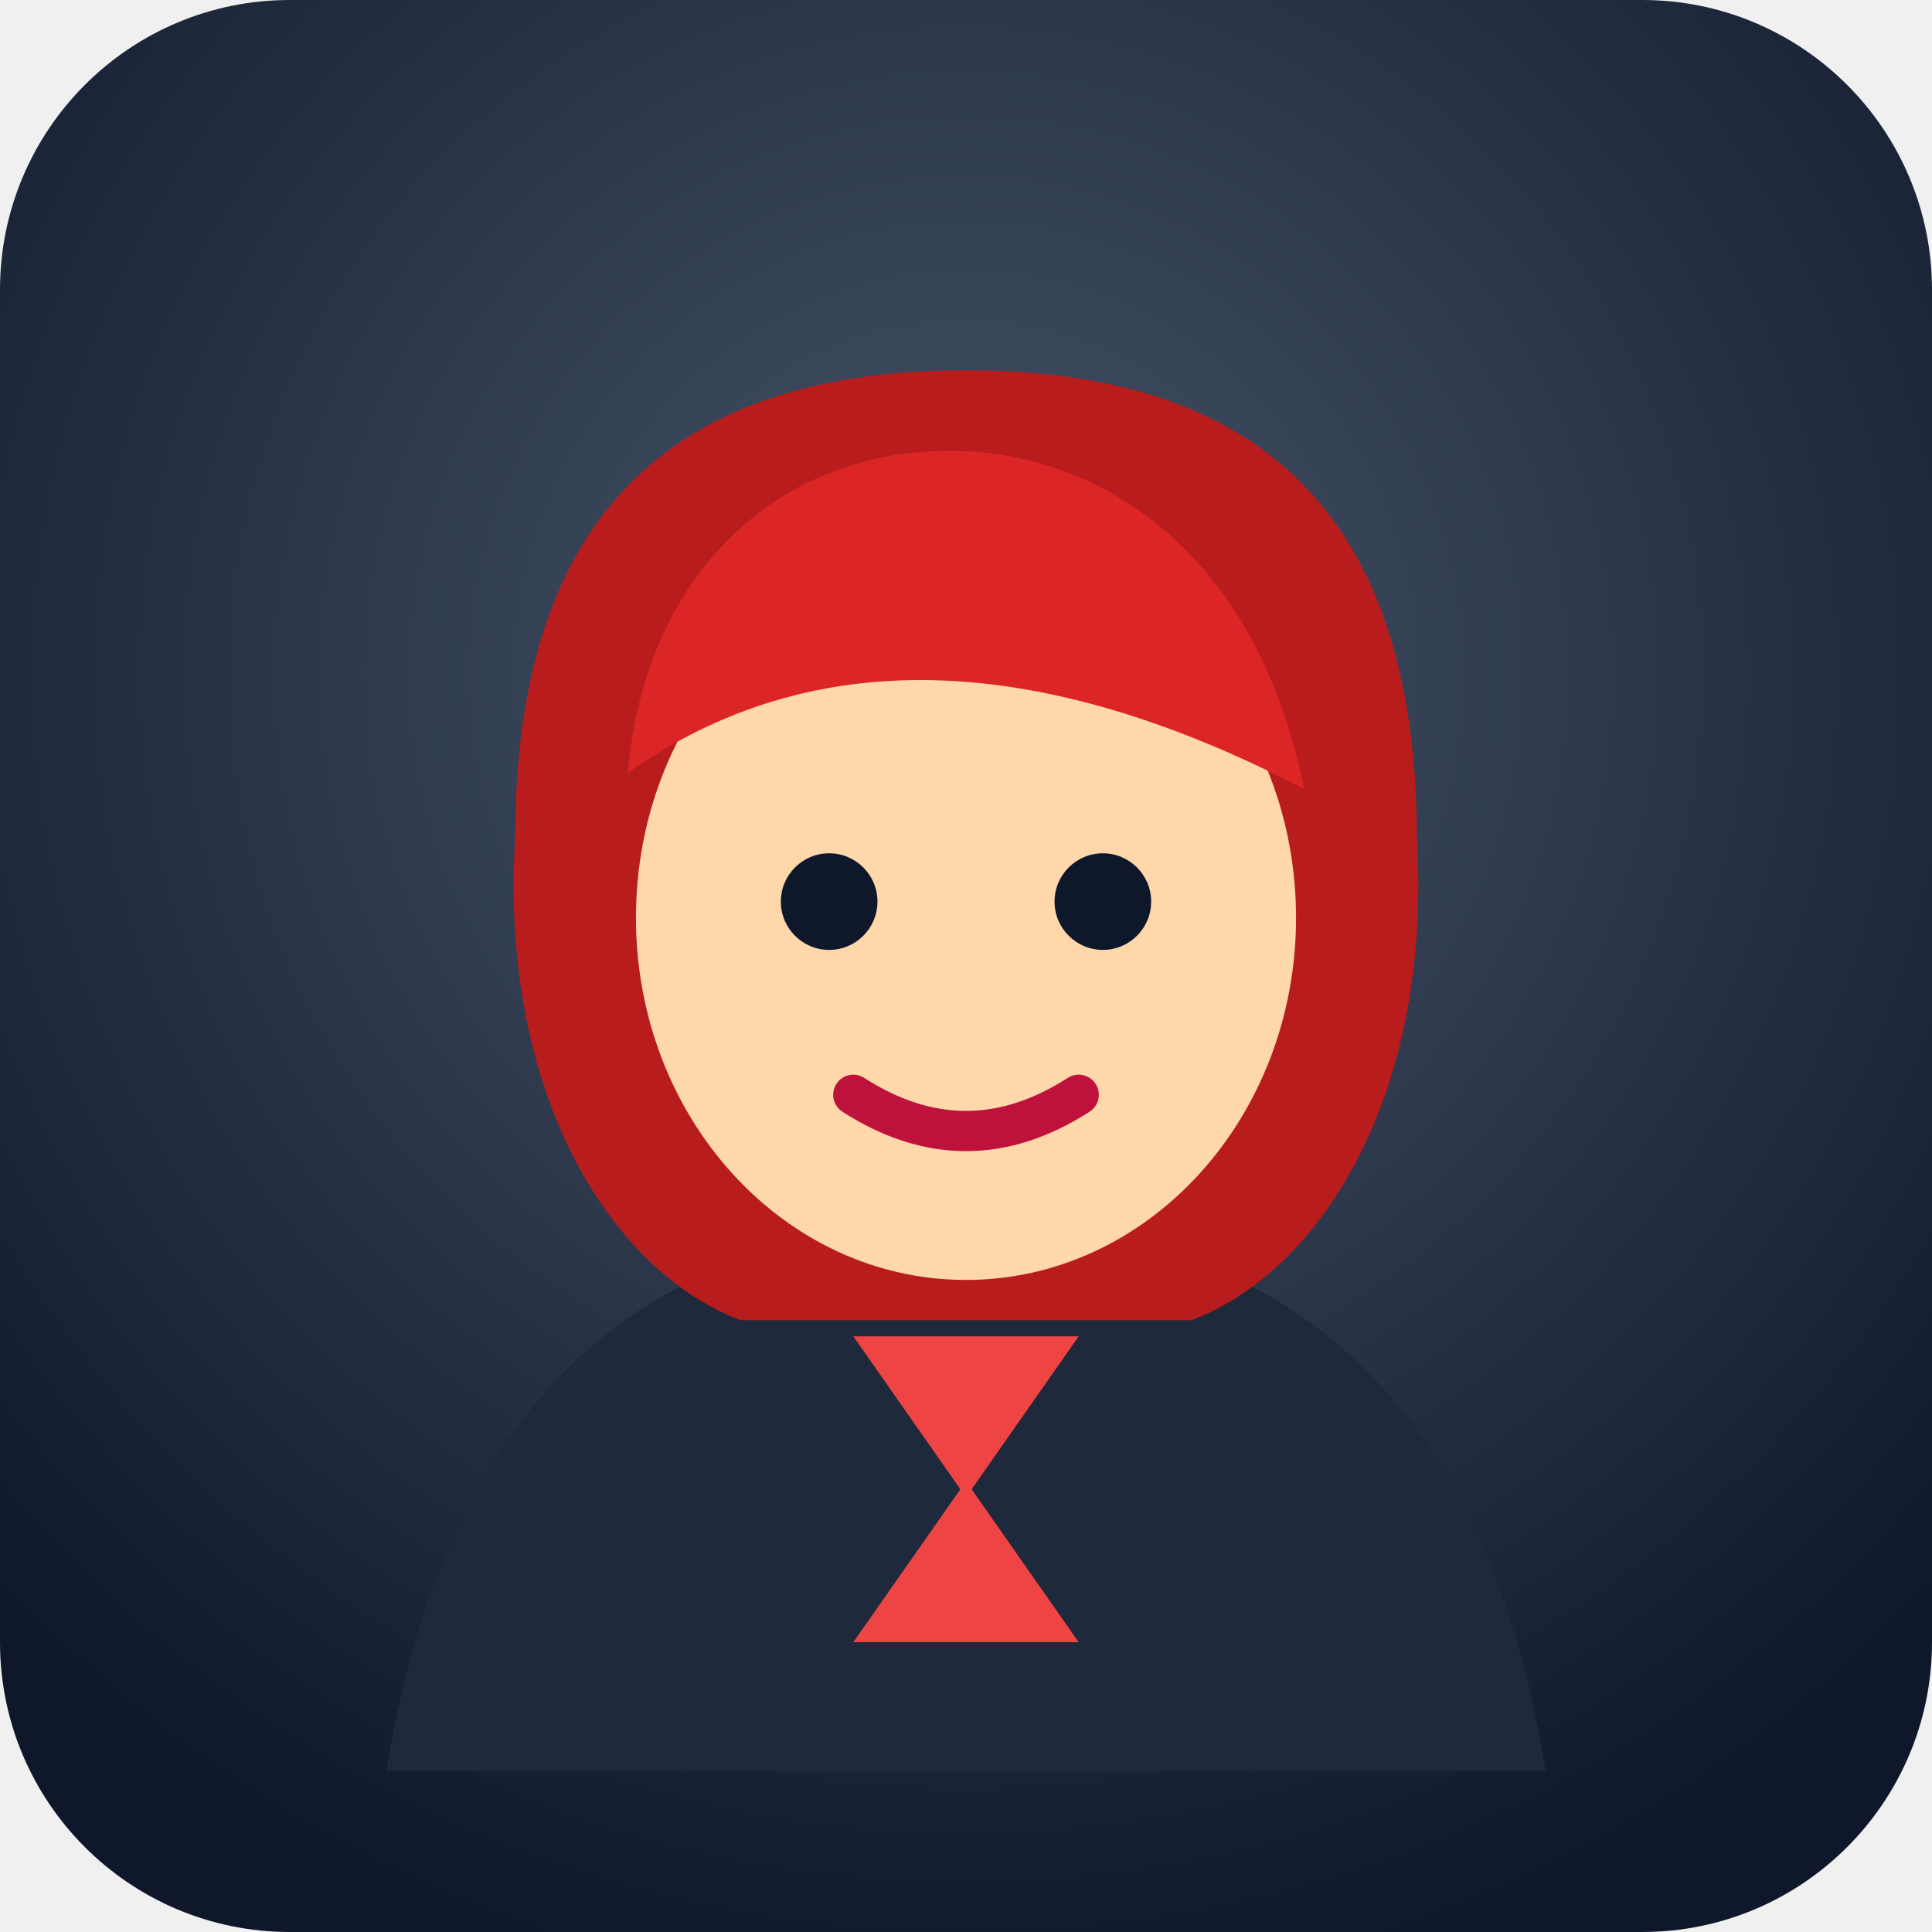
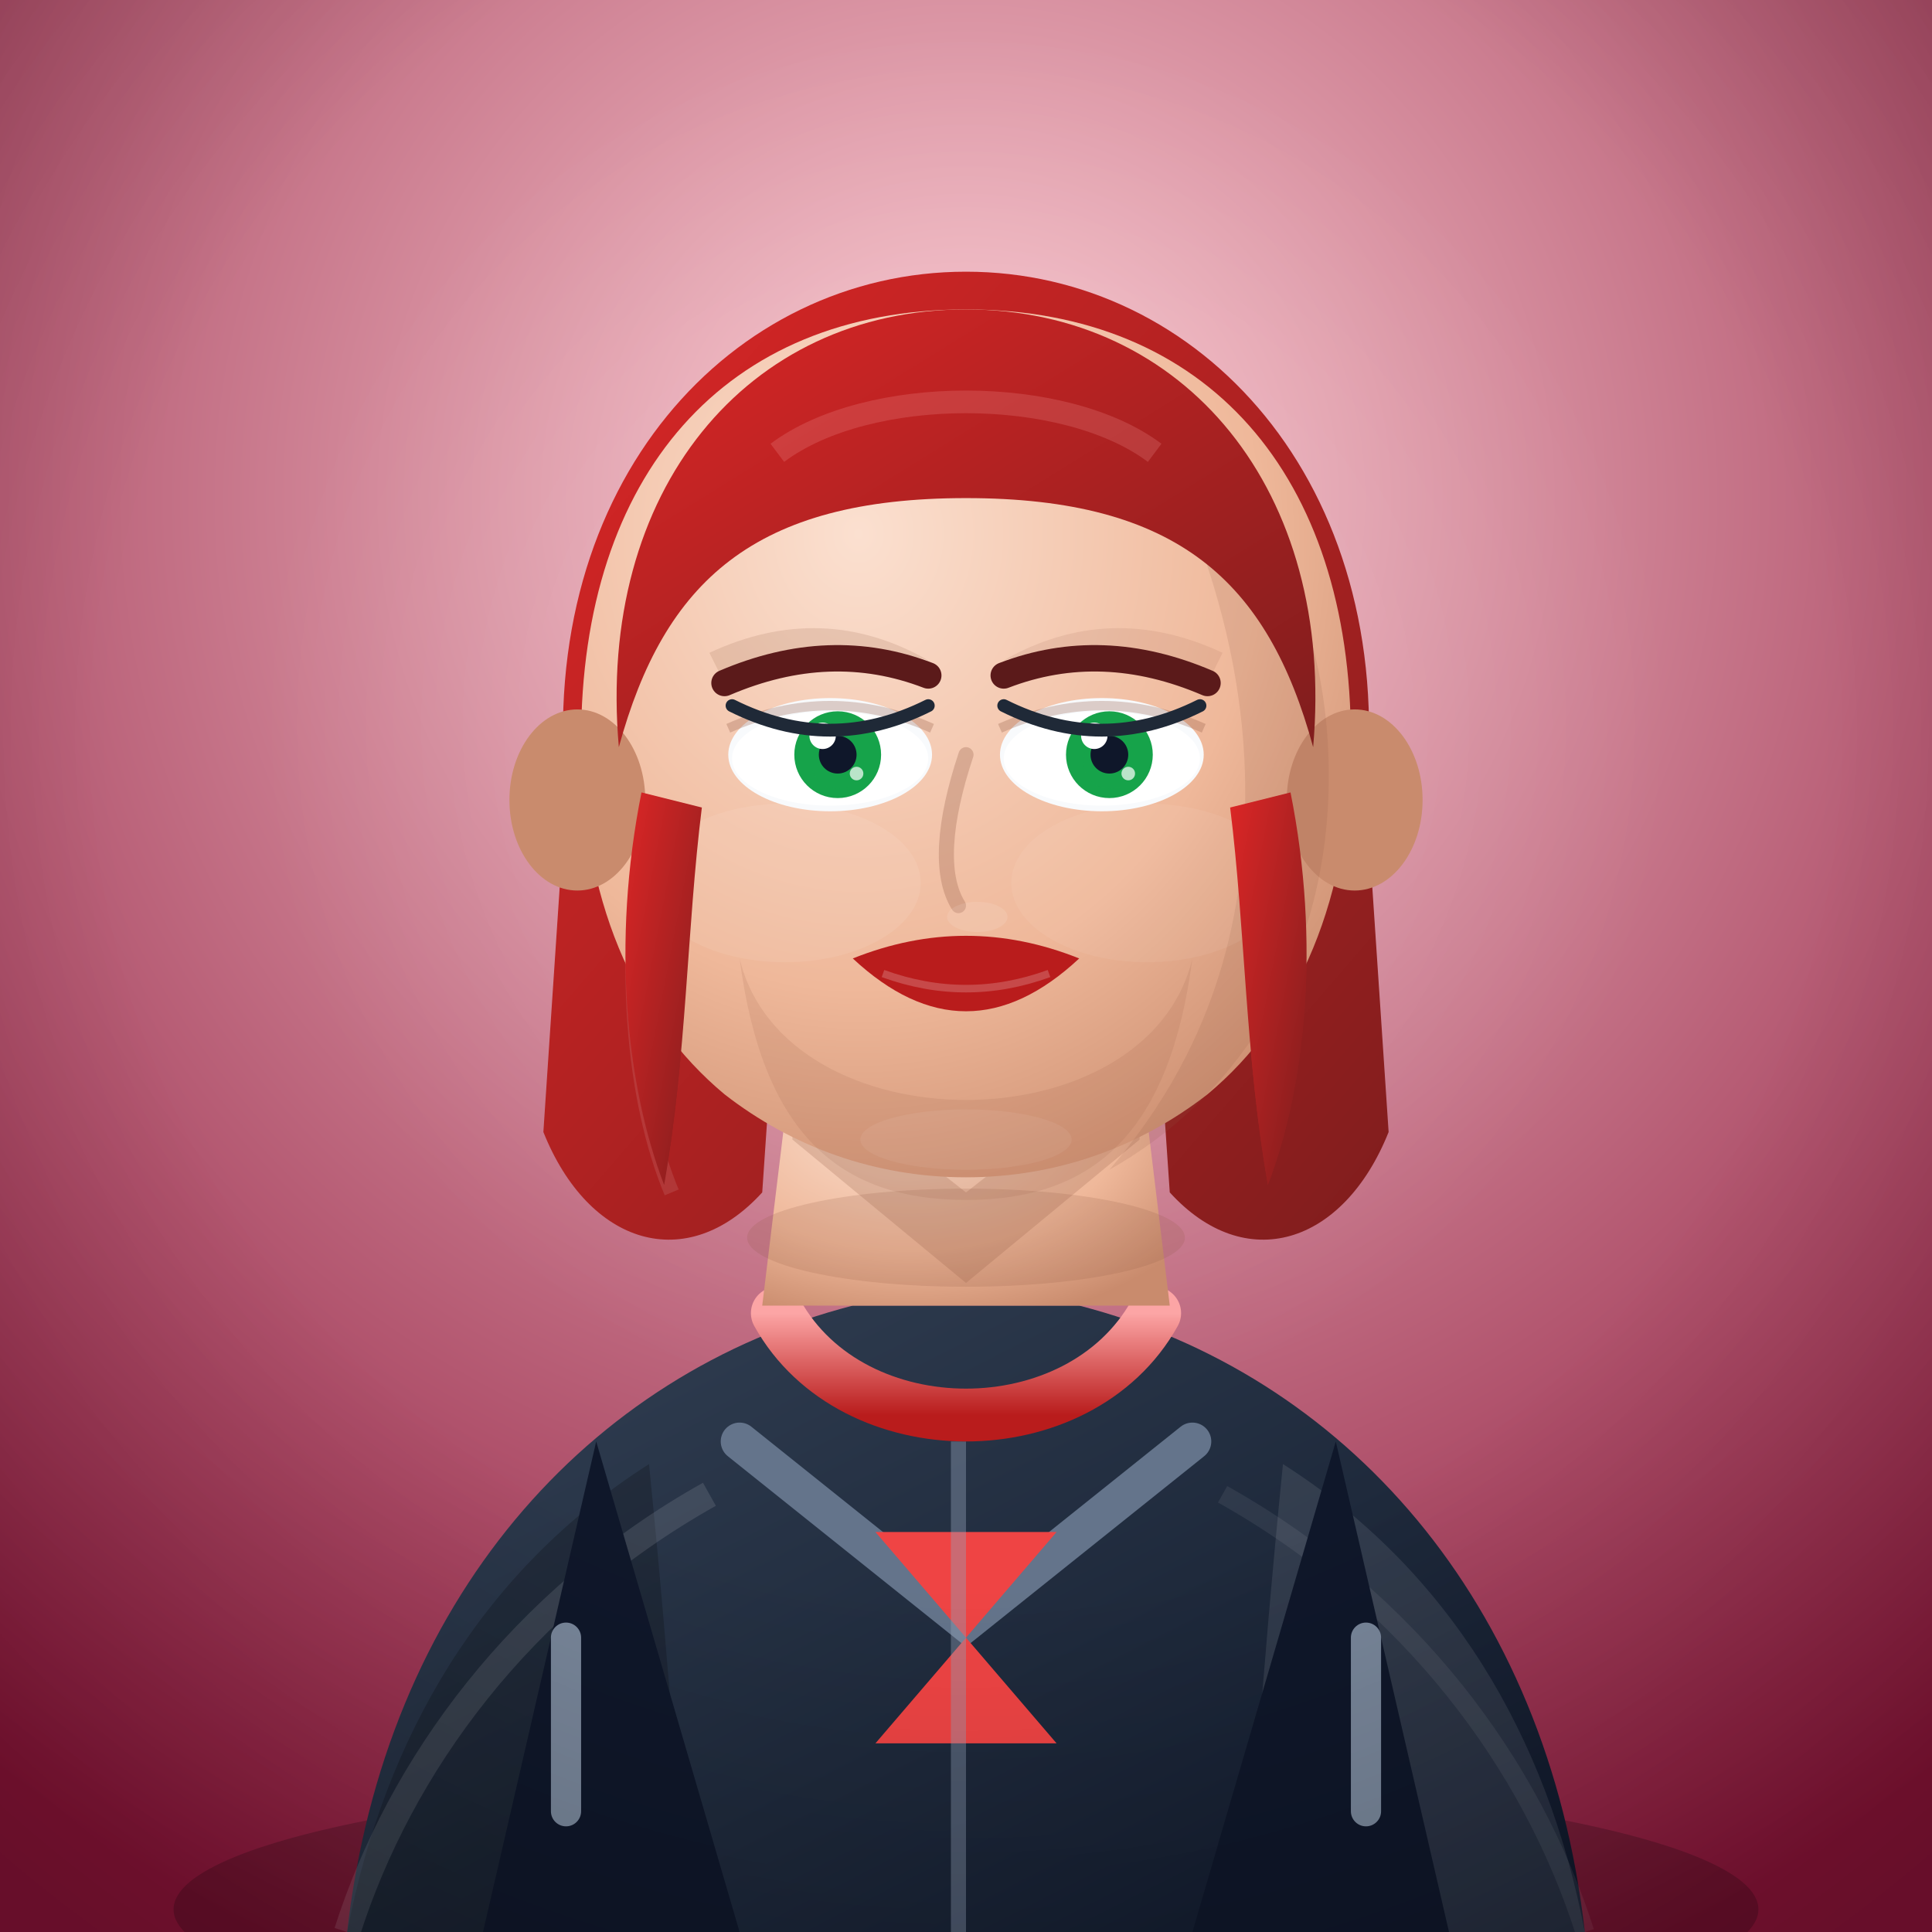
- <svg xmlns="http://www.w3.org/2000/svg" viewBox="0 0 240 240">
+ <svg xmlns="http://www.w3.org/2000/svg" viewBox="0 0 512 512" width="512" height="512">
  <defs>
-     <radialGradient id="bg" cx="50%" cy="35%" r="70%">
-       <stop offset="0%" stop-color="#475569" />
+     <radialGradient id="bg" cx="50%" cy="26%" r="82%">
+       <stop offset="0%" stop-color="#fecdd3" />
+       <stop offset="100%" stop-color="#881337" />
+     </radialGradient>
+     <radialGradient id="halo" cx="50%" cy="50%" r="50%">
+       <stop offset="0%" stop-color="#fff" stop-opacity=".2" />
+       <stop offset="100%" stop-color="#fff" stop-opacity="0" />
+     </radialGradient>
+     <radialGradient id="skin" cx="36%" cy="26%" r="84%">
+       <stop offset="0%" stop-color="#fbe0d0" />
+       <stop offset="62%" stop-color="#efb89a" />
+       <stop offset="100%" stop-color="#c98b6d" />
+     </radialGradient>
+     <linearGradient id="suit" x1="0" y1="0" x2="1" y2="1">
+       <stop offset="0%" stop-color="#334155" />
+       <stop offset="58%" stop-color="#1e293b" />
      <stop offset="100%" stop-color="#0f172a" />
+     </linearGradient>
+     <linearGradient id="hair" x1="0" y1="0" x2="1" y2="1">
+       <stop offset="0%" stop-color="#dc2626" />
+       <stop offset="100%" stop-color="#7f1d1d" />
+     </linearGradient>
+     <linearGradient id="mask" x1="0" y1="0" x2="1" y2="1">
+       <stop offset="0%" stop-color="#facc15" />
+       <stop offset="55%" stop-color="#b45309" />
+       <stop offset="100%" stop-color="#b45309" />
+     </linearGradient>
+     <linearGradient id="metal" x1="0" y1="0" x2="1" y2="1">
+       <stop offset="0%" stop-color="#e2e8f0" />
+       <stop offset="100%" stop-color="#64748b" />
+     </linearGradient>
+     <linearGradient id="accent" x1="0" y1="0" x2="0" y2="1">
+       <stop offset="0%" stop-color="#fca5a5" />
+       <stop offset="100%" stop-color="#b91c1c" />
+     </linearGradient>
+     <linearGradient id="cape" x1="0" y1="0" x2="1" y2="1">
+       <stop offset="0%" stop-color="#dc2626" />
+       <stop offset="100%" stop-color="#7f1d1d" />
+     </linearGradient>
+     <radialGradient id="vignette" cx="50%" cy="38%" r="76%">
+       <stop offset="58%" stop-color="#000" stop-opacity="0" />
+       <stop offset="100%" stop-color="#000" stop-opacity=".34" />
    </radialGradient>
  </defs>
-   <rect width="240" height="240" rx="36" fill="url(#bg)" />
-   <path d="M48 220 C56 170 84 152 120 152 C156 152 184 170 192 220 Z" fill="#1e293b" />
-   <polygon points="106,166 134,166 120,186" fill="#ef4444" />
-   <polygon points="106,204 134,204 120,184" fill="#ef4444" />
-   <path d="M64 104 C64 58 90 46 120 46 C150 46 176 58 176 104 C178 136 164 158 148 164 L92 164 C76 158 62 136 64 104 Z" fill="#b91c1c" />
-   <ellipse cx="120" cy="114" rx="41" ry="45" fill="#fed7aa" />
-   <path d="M78 96 Q112 72 162 98 C156 68 136 56 118 56 C96 56 80 72 78 96 Z" fill="#dc2626" />
-   <circle cx="103" cy="112" r="6" fill="#0f172a" />
-   <circle cx="137" cy="112" r="6" fill="#0f172a" />
-   <path d="M106 136 Q120 145 134 136" stroke="#be123c" stroke-width="5" stroke-linecap="round" fill="none" />
+   <rect width="512" height="512" fill="url(#bg)" />
+   <circle cx="256" cy="192" r="184" fill="url(#halo)" />
+   <ellipse cx="256" cy="506" rx="210" ry="36" fill="#000" opacity=".2" />
+   <path d="M92 512 C102 424 156 364 226 346 L286 346 C356 364 410 424 420 512 Z" fill="url(#suit)" />
+   <path d="M92 512 C102 460 128 416 172 388 C178 448 180 484 182 512 Z" fill="#000" opacity=".2" />
+   <path d="M420 512 C410 460 384 416 340 388 C334 448 332 484 330 512 Z" fill="#fff" opacity=".09" />
+   <path d="M92 512 C106 468 138 424 188 396" fill="none" stroke="#fff" stroke-width="7" opacity=".11" />
+   <path d="M420 512 C406 468 374 424 324 396" fill="none" stroke="#fff" stroke-width="5" opacity=".07" />
+   <path d="M128 512 L158 382 L196 512 Z" fill="#0f172a" />
+   <path d="M384 512 L354 382 L316 512 Z" fill="#0f172a" />
+   <path d="M196 382 L256 430 L316 382" fill="none" stroke="#64748b" stroke-width="10" stroke-linecap="round" />
+   <path d="M232 406 L280 406 L256 434 Z" fill="#ef4444" />
+   <path d="M232 462 L280 462 L256 434 Z" fill="#ef4444" />
+   <path d="M254 382 L254 512" stroke="#94a3b8" stroke-width="4" opacity=".4" />
+   <g fill="#94a3b8" opacity=".8">
+     <rect x="146" y="430" width="8" height="54" rx="4" />
+     <rect x="358" y="430" width="8" height="54" rx="4" />
+   </g>
+   <path d="M206 348 C226 384 286 384 306 348" fill="none" stroke="url(#accent)" stroke-width="14" stroke-linecap="round" />
+   <path d="M210 280 L302 280 L310 346 L202 346 Z" fill="url(#skin)" />
+   <path d="M210 280 L256 316 L302 280 L302 302 L256 340 L210 302 Z" fill="#8f5740" opacity=".22" />
+   <ellipse cx="256" cy="328" rx="58" ry="13" fill="#8f5740" opacity=".18" />
+   <path d="M150 210 C142 128 194 72 256 72 C318 72 370 128 362 210 L368 300 C356 330 330 338 310 316 L304 228 L208 228 L202 316 C182 338 156 330 144 300 Z" fill="url(#hair)" />
+   <path d="M164 198 C158 130 198 82 256 82 C314 82 354 130 348 198 C336 154 312 132 256 132 C200 132 176 154 164 198 Z" fill="url(#hair)" />
+   <path d="M170 210 C162 250 166 288 176 314 C182 280 182 246 186 214 Z" fill="url(#hair)" />
+   <path d="M342 210 C350 250 346 288 336 314 C330 280 330 246 326 214 Z" fill="url(#hair)" />
+   <path d="M238 84 C250 104 252 124 248 144" fill="none" stroke="#fff" stroke-width="4" opacity=".18" />
+   <path d="M204 122 C228 104 282 104 306 122" fill="none" stroke="#fff" stroke-width="6" opacity=".13" />
+   <path d="M172 214 C164 254 168 292 178 316" fill="none" stroke="#fff" stroke-width="4" opacity=".1" />
+   <path d="M256 82 C320 82 358 126 358 196 C358 238 344 270 320 290 C302 304 280 312 256 312 C232 312 210 304 192 290 C168 270 154 238 154 196 C154 126 192 82 256 82 Z" fill="url(#skin)" />
+   <ellipse cx="153" cy="212" rx="18" ry="24" fill="#c98b6d" />
+   <ellipse cx="359" cy="212" rx="18" ry="24" fill="#c98b6d" />
+   <path d="M296 98 C334 126 354 164 352 212 C350 258 326 292 294 310 C318 282 330 250 330 210 C330 162 310 122 296 98 Z" fill="#8f5740" opacity=".15" />
+   <ellipse cx="208" cy="234" rx="36" ry="21" fill="#fff" opacity=".075" />
+   <ellipse cx="304" cy="234" rx="36" ry="21" fill="#fff" opacity=".055" />
+   <path d="M188 173 Q218 159 246 175 Q218 167 192 181 Z" fill="#8f5740" opacity=".16" />
+   <path d="M324 173 Q294 159 266 175 Q294 167 320 181 Z" fill="#8f5740" opacity=".12" />
+   <path d="M256 200 C250 218 249 232 254 240" fill="none" stroke="#8f5740" stroke-width="4" opacity=".28" stroke-linecap="round" />
+   <ellipse cx="259" cy="243" rx="8" ry="4" fill="#fff" opacity=".1" />
+   <path d="M192 181 Q220 169 246 179" fill="none" stroke="#5b1a1a" stroke-width="7" stroke-linecap="round" />
+   <path d="M320 181 Q292 169 266 179" fill="none" stroke="#5b1a1a" stroke-width="7" stroke-linecap="round" />
+   <ellipse cx="220" cy="200" rx="27" ry="15" fill="#f8fafc" />
+   <ellipse cx="220" cy="201" rx="26" ry="12.5" fill="#fff" />
+   <circle cx="222" cy="200" r="11.5" fill="#16a34a" />
+   <circle cx="222" cy="202" r="7" fill="#16a34a" opacity=".55" />
+   <circle cx="222" cy="200" r="5" fill="#0f172a" />
+   <circle cx="218" cy="195" r="3.5" fill="#fff" />
+   <circle cx="227" cy="205" r="1.8" fill="#fff" opacity=".7" />
+   <path d="M193 193 Q220 181 247 193" fill="none" stroke="#8f5740" stroke-width="2.5" opacity=".28" />
+   <path d="M194 187 Q220 200 246 187" fill="none" stroke="#1f2937" stroke-width="3.4" stroke-linecap="round" />
+   <ellipse cx="292" cy="200" rx="27" ry="15" fill="#f8fafc" />
+   <ellipse cx="292" cy="201" rx="26" ry="12.5" fill="#fff" />
+   <circle cx="294" cy="200" r="11.5" fill="#16a34a" />
+   <circle cx="294" cy="202" r="7" fill="#16a34a" opacity=".55" />
+   <circle cx="294" cy="200" r="5" fill="#0f172a" />
+   <circle cx="290" cy="195" r="3.5" fill="#fff" />
+   <circle cx="299" cy="205" r="1.8" fill="#fff" opacity=".7" />
+   <path d="M265 193 Q292 181 319 193" fill="none" stroke="#8f5740" stroke-width="2.5" opacity=".28" />
+   <path d="M266 187 Q292 200 318 187" fill="none" stroke="#1f2937" stroke-width="3.4" stroke-linecap="round" />
+   <path d="M226 254 Q256 242 286 254 Q256 282 226 254 Z" fill="#b91c1c" />
+   <path d="M234 258 Q256 266 278 258" fill="none" stroke="#fff" stroke-width="2" opacity=".2" />
+   <path d="M196 254 C208 304 304 304 316 254 C310 300 290 318 256 318 C222 318 202 300 196 254 Z" fill="#8f5740" opacity=".13" />
+   <ellipse cx="256" cy="302" rx="28" ry="8" fill="#fff" opacity=".06" />
+   <path d="M164 198 C158 130 198 82 256 82 C314 82 354 130 348 198 C336 154 312 132 256 132 C200 132 176 154 164 198 Z" fill="url(#hair)" />
+   <path d="M170 210 C162 250 166 288 176 314 C182 280 182 246 186 214 Z" fill="url(#hair)" />
+   <path d="M342 210 C350 250 346 288 336 314 C330 280 330 246 326 214 Z" fill="url(#hair)" />
+   <path d="M206 120 C230 102 282 102 306 120" fill="none" stroke="#fca5a5" stroke-width="6" opacity=".2" />
+   <rect width="512" height="512" fill="url(#vignette)" opacity=".7" />
</svg>
